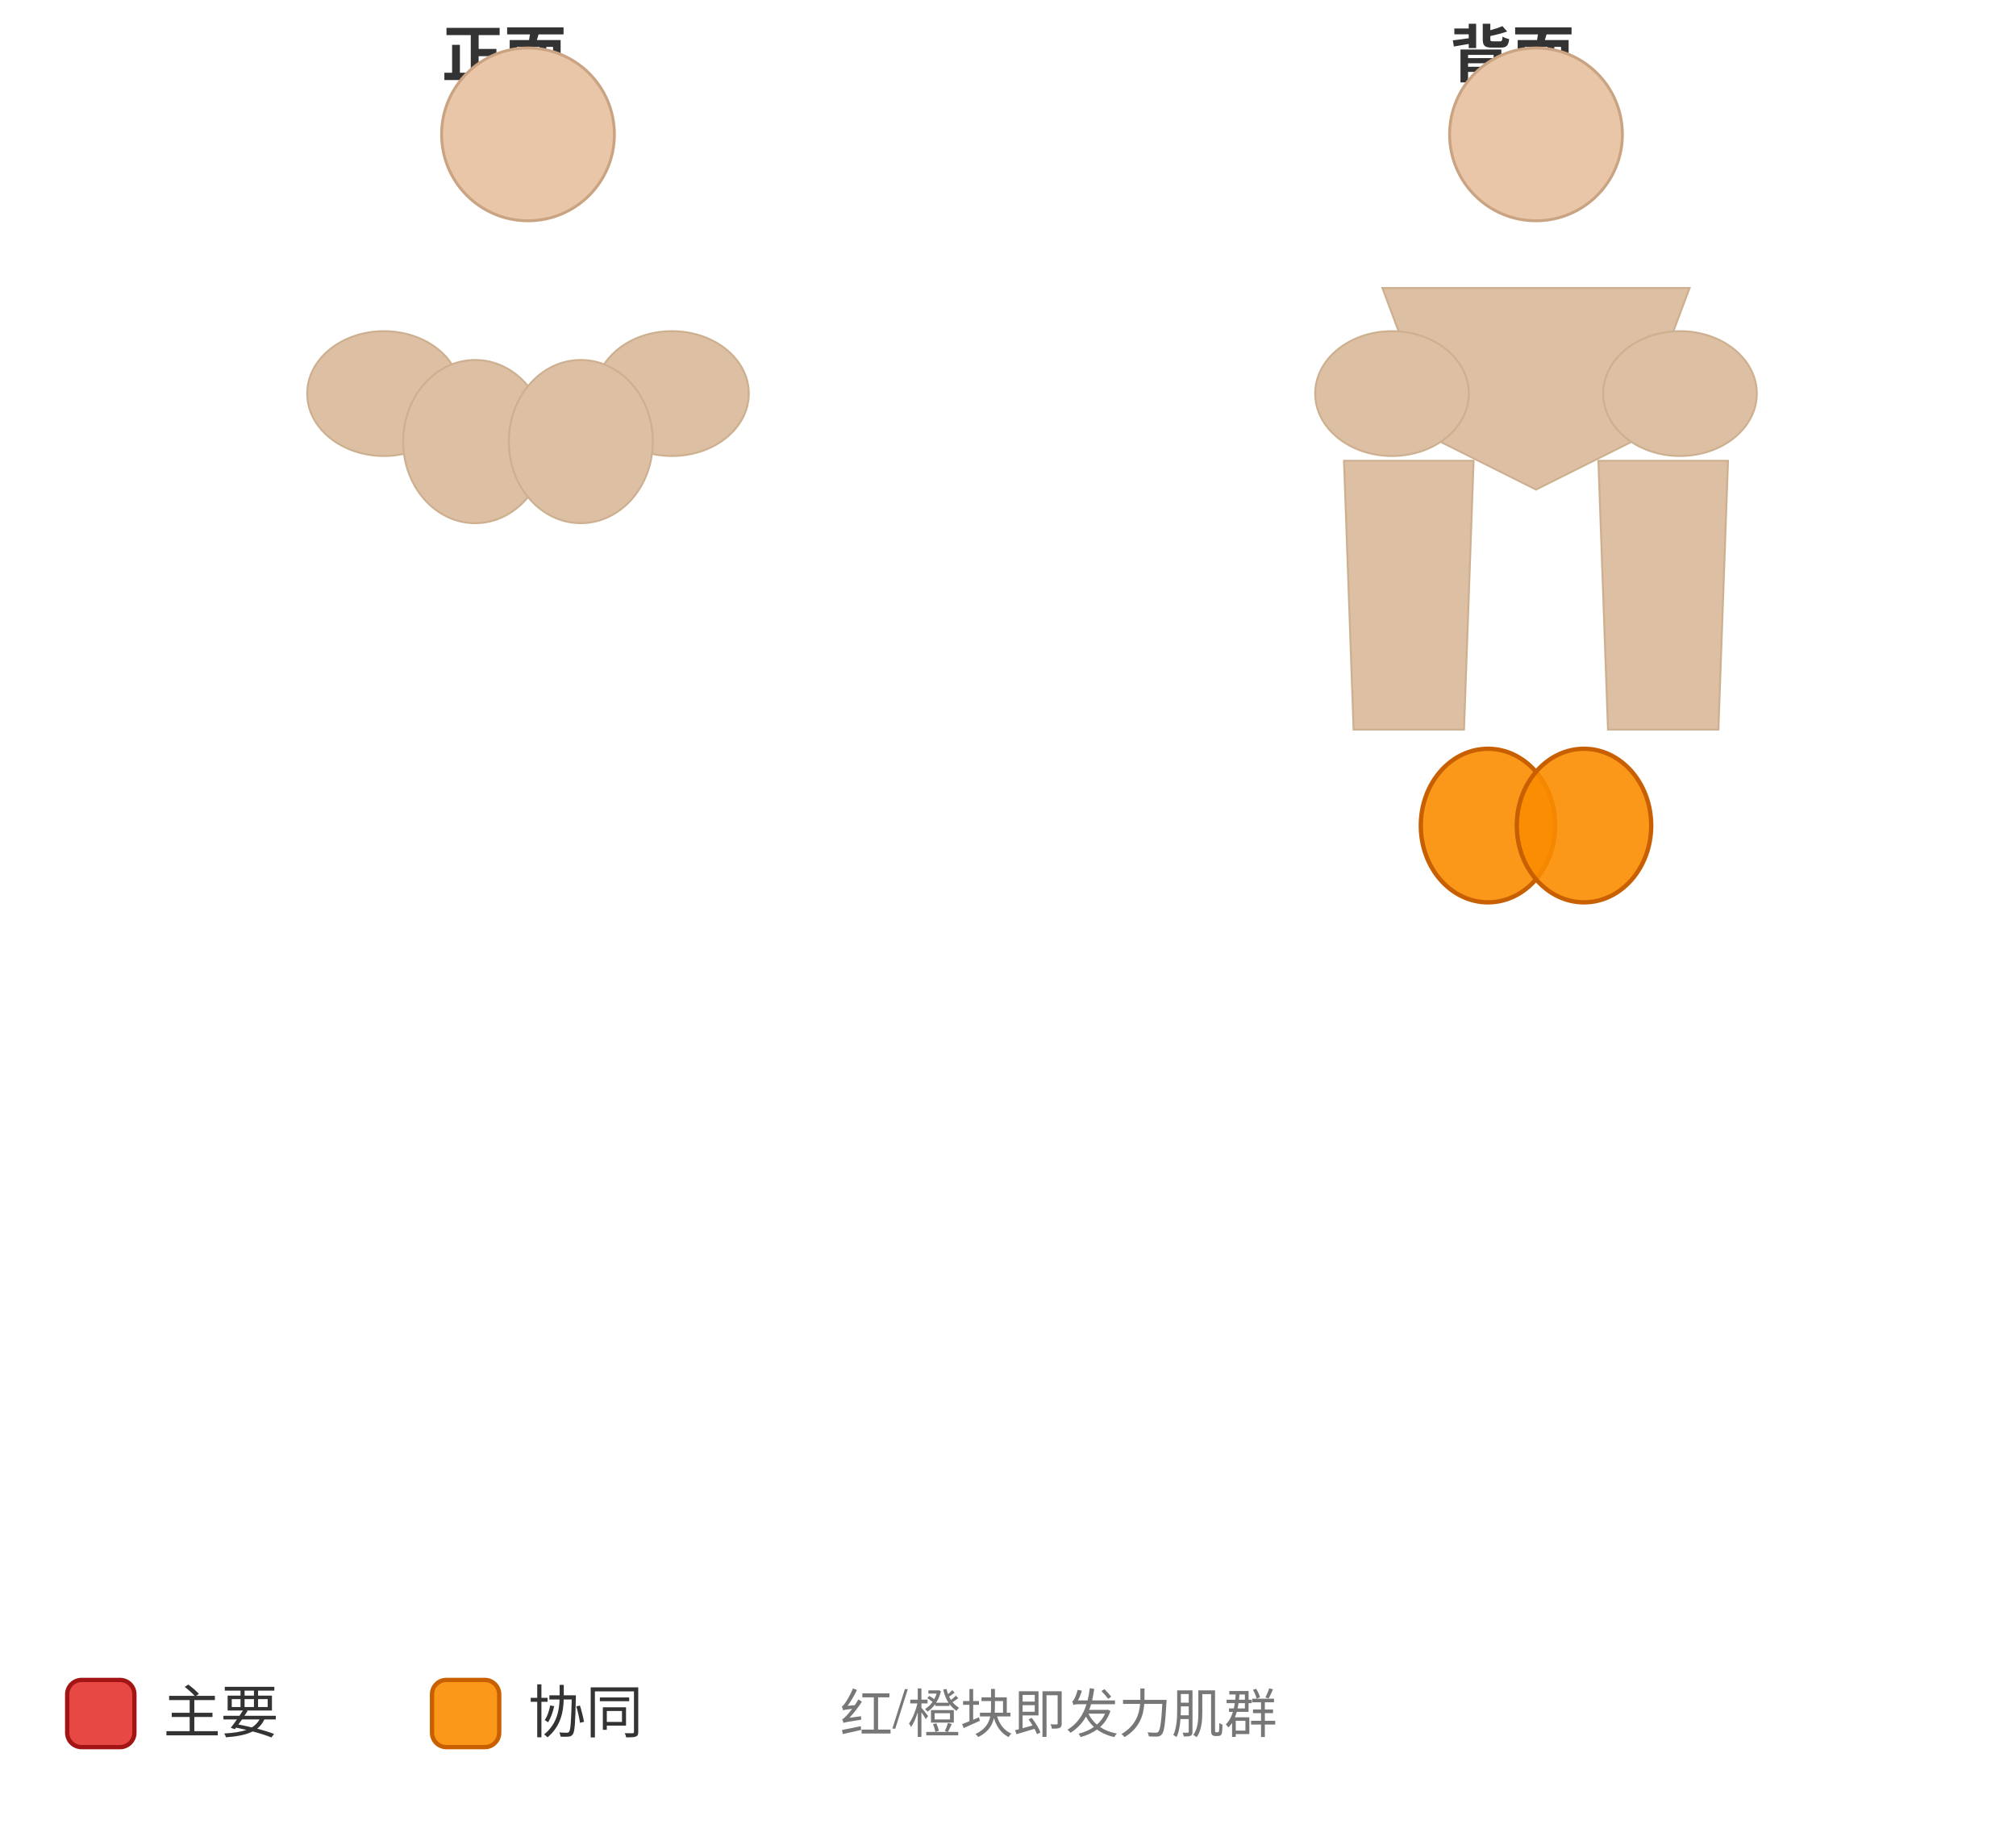
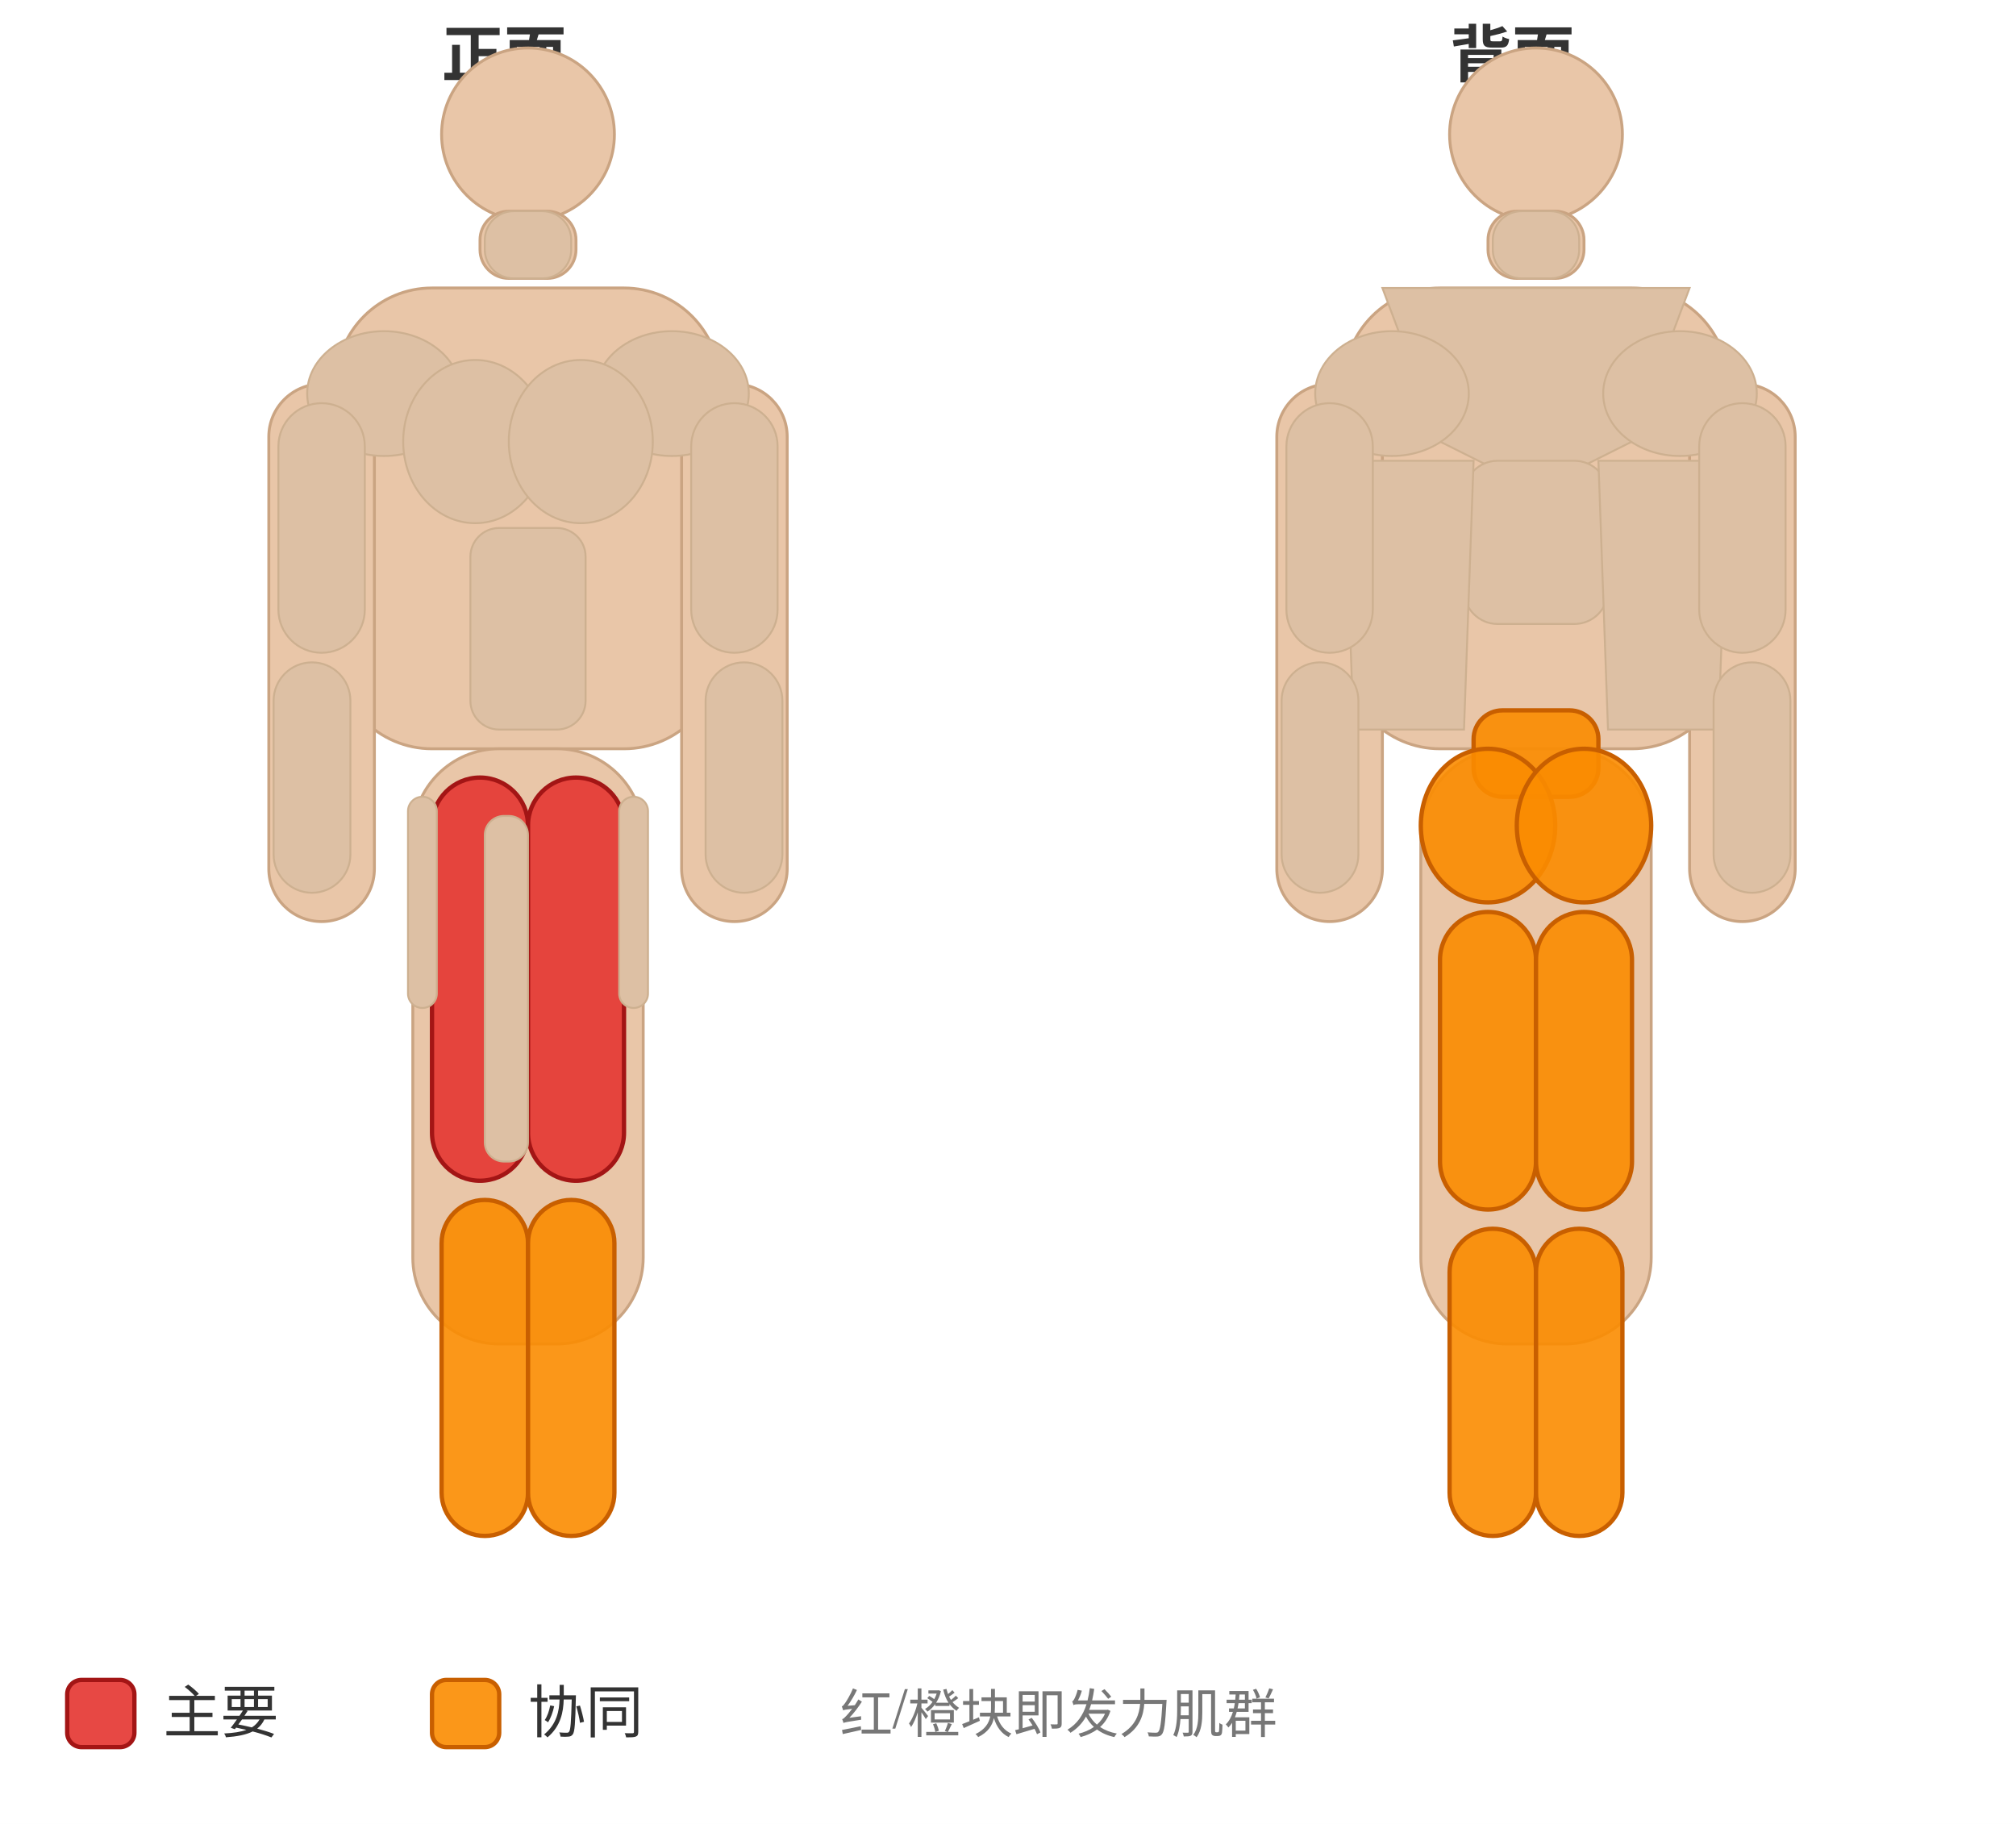
- <svg xmlns="http://www.w3.org/2000/svg" viewBox="0 0 420 380" font-family="-apple-system,Segoe UI,Helvetica,Arial,sans-serif">
+ <svg xmlns="http://www.w3.org/2000/svg" viewBox="0 0 420 380" width="420" height="380" font-family="-apple-system,Segoe UI,Helvetica,Arial,sans-serif">
  <rect width="420" height="380" fill="#ffffff" />
  <text x="105" y="16" font-size="13" font-weight="700" text-anchor="middle" fill="#333">正面</text>
  <text x="315" y="16" font-size="13" font-weight="700" text-anchor="middle" fill="#333">背面</text>
  <g transform="translate(10,0)">
    <circle fill="#e9c6a8" stroke="#caa482" stroke-width="0.6" cx="100" cy="28" r="18" />
-     <rect fill="#e9c6a8" stroke="#caa482" stroke-width="0.6" x="90" y="44" w="20" h="14" rx="6" />
-     <rect fill="#e9c6a8" stroke="#caa482" stroke-width="0.6" x="60" y="60" w="80" h="96" rx="20" />
-     <rect fill="#e9c6a8" stroke="#caa482" stroke-width="0.6" x="46" y="80" w="22" h="112" rx="11" />
-     <rect fill="#e9c6a8" stroke="#caa482" stroke-width="0.6" x="132" y="80" w="22" h="112" rx="11" />
-     <rect fill="#e9c6a8" stroke="#caa482" stroke-width="0.6" x="76" y="156" w="48" h="124" rx="18" />
-     <rect fill="#ddc0a4" stroke="#cdb090" stroke-width="0.4" x="91" y="44" w="18" h="14" rx="6" />
+     <rect fill="#e9c6a8" stroke="#caa482" stroke-width="0.6" x="90" y="44" width="20" height="14" rx="6" />
+     <rect fill="#e9c6a8" stroke="#caa482" stroke-width="0.6" x="60" y="60" width="80" height="96" rx="20" />
+     <rect fill="#e9c6a8" stroke="#caa482" stroke-width="0.6" x="46" y="80" width="22" height="112" rx="11" />
+     <rect fill="#e9c6a8" stroke="#caa482" stroke-width="0.6" x="132" y="80" width="22" height="112" rx="11" />
+     <rect fill="#e9c6a8" stroke="#caa482" stroke-width="0.6" x="76" y="156" width="48" height="124" rx="18" />
+     <rect fill="#ddc0a4" stroke="#cdb090" stroke-width="0.4" x="91" y="44" width="18" height="14" rx="6" />
    <ellipse fill="#ddc0a4" stroke="#cdb090" stroke-width="0.4" cx="70" cy="82" rx="16" ry="13" />
    <ellipse fill="#ddc0a4" stroke="#cdb090" stroke-width="0.4" cx="130" cy="82" rx="16" ry="13" />
    <ellipse fill="#ddc0a4" stroke="#cdb090" stroke-width="0.4" cx="89" cy="92" rx="15" ry="17" />
    <ellipse fill="#ddc0a4" stroke="#cdb090" stroke-width="0.4" cx="111" cy="92" rx="15" ry="17" />
-     <rect fill="#ddc0a4" stroke="#cdb090" stroke-width="0.4" x="48" y="84" w="18" h="52" rx="9" />
-     <rect fill="#ddc0a4" stroke="#cdb090" stroke-width="0.4" x="134" y="84" w="18" h="52" rx="9" />
-     <rect fill="#ddc0a4" stroke="#cdb090" stroke-width="0.4" x="47" y="138" w="16" h="48" rx="8" />
-     <rect fill="#ddc0a4" stroke="#cdb090" stroke-width="0.4" x="137" y="138" w="16" h="48" rx="8" />
-     <rect fill="#ddc0a4" stroke="#cdb090" stroke-width="0.4" x="88" y="110" w="24" h="42" rx="6" />
-     <rect fill="#e53935" fill-opacity="0.92" stroke="#a31515" stroke-width="0.9" x="80" y="162" w="20" h="84" rx="10" />
-     <rect fill="#e53935" fill-opacity="0.92" stroke="#a31515" stroke-width="0.9" x="100" y="162" w="20" h="84" rx="10" />
-     <rect fill="#ddc0a4" stroke="#cdb090" stroke-width="0.4" x="91" y="170" w="9" h="72" rx="4" />
-     <rect fill="#ddc0a4" stroke="#cdb090" stroke-width="0.4" x="75" y="166" w="6" h="44" rx="3" />
-     <rect fill="#ddc0a4" stroke="#cdb090" stroke-width="0.4" x="119" y="166" w="6" h="44" rx="3" />
-     <rect fill="#fb8c00" fill-opacity="0.9" stroke="#c85f00" stroke-width="0.9" x="82" y="250" w="18" h="70" rx="9" />
-     <rect fill="#fb8c00" fill-opacity="0.9" stroke="#c85f00" stroke-width="0.9" x="100" y="250" w="18" h="70" rx="9" />
+     <rect fill="#ddc0a4" stroke="#cdb090" stroke-width="0.4" x="48" y="84" width="18" height="52" rx="9" />
+     <rect fill="#ddc0a4" stroke="#cdb090" stroke-width="0.4" x="134" y="84" width="18" height="52" rx="9" />
+     <rect fill="#ddc0a4" stroke="#cdb090" stroke-width="0.4" x="47" y="138" width="16" height="48" rx="8" />
+     <rect fill="#ddc0a4" stroke="#cdb090" stroke-width="0.4" x="137" y="138" width="16" height="48" rx="8" />
+     <rect fill="#ddc0a4" stroke="#cdb090" stroke-width="0.4" x="88" y="110" width="24" height="42" rx="6" />
+     <rect fill="#e53935" fill-opacity="0.92" stroke="#a31515" stroke-width="0.9" x="80" y="162" width="20" height="84" rx="10" />
+     <rect fill="#e53935" fill-opacity="0.92" stroke="#a31515" stroke-width="0.9" x="100" y="162" width="20" height="84" rx="10" />
+     <rect fill="#ddc0a4" stroke="#cdb090" stroke-width="0.4" x="91" y="170" width="9" height="72" rx="4" />
+     <rect fill="#ddc0a4" stroke="#cdb090" stroke-width="0.4" x="75" y="166" width="6" height="44" rx="3" />
+     <rect fill="#ddc0a4" stroke="#cdb090" stroke-width="0.4" x="119" y="166" width="6" height="44" rx="3" />
+     <rect fill="#fb8c00" fill-opacity="0.9" stroke="#c85f00" stroke-width="0.9" x="82" y="250" width="18" height="70" rx="9" />
+     <rect fill="#fb8c00" fill-opacity="0.9" stroke="#c85f00" stroke-width="0.9" x="100" y="250" width="18" height="70" rx="9" />
  </g>
  <g transform="translate(220,0)">
    <circle fill="#e9c6a8" stroke="#caa482" stroke-width="0.6" cx="100" cy="28" r="18" />
-     <rect fill="#e9c6a8" stroke="#caa482" stroke-width="0.6" x="90" y="44" w="20" h="14" rx="6" />
-     <rect fill="#e9c6a8" stroke="#caa482" stroke-width="0.6" x="60" y="60" w="80" h="96" rx="20" />
-     <rect fill="#e9c6a8" stroke="#caa482" stroke-width="0.6" x="46" y="80" w="22" h="112" rx="11" />
-     <rect fill="#e9c6a8" stroke="#caa482" stroke-width="0.6" x="132" y="80" w="22" h="112" rx="11" />
-     <rect fill="#e9c6a8" stroke="#caa482" stroke-width="0.6" x="76" y="156" w="48" h="124" rx="18" />
-     <rect fill="#ddc0a4" stroke="#cdb090" stroke-width="0.4" x="91" y="44" w="18" h="14" rx="6" />
+     <rect fill="#e9c6a8" stroke="#caa482" stroke-width="0.6" x="90" y="44" width="20" height="14" rx="6" />
+     <rect fill="#e9c6a8" stroke="#caa482" stroke-width="0.6" x="60" y="60" width="80" height="96" rx="20" />
+     <rect fill="#e9c6a8" stroke="#caa482" stroke-width="0.6" x="46" y="80" width="22" height="112" rx="11" />
+     <rect fill="#e9c6a8" stroke="#caa482" stroke-width="0.6" x="132" y="80" width="22" height="112" rx="11" />
+     <rect fill="#e9c6a8" stroke="#caa482" stroke-width="0.6" x="76" y="156" width="48" height="124" rx="18" />
+     <rect fill="#ddc0a4" stroke="#cdb090" stroke-width="0.4" x="91" y="44" width="18" height="14" rx="6" />
    <polygon fill="#ddc0a4" stroke="#cdb090" stroke-width="0.4" points="68,60 132,60 120,92 100,102 80,92" />
    <ellipse fill="#ddc0a4" stroke="#cdb090" stroke-width="0.4" cx="70" cy="82" rx="16" ry="13" />
    <ellipse fill="#ddc0a4" stroke="#cdb090" stroke-width="0.4" cx="130" cy="82" rx="16" ry="13" />
-     <rect fill="#ddc0a4" stroke="#cdb090" stroke-width="0.4" x="85" y="96" w="30" h="34" rx="7" />
+     <rect fill="#ddc0a4" stroke="#cdb090" stroke-width="0.4" x="85" y="96" width="30" height="34" rx="7" />
    <polygon fill="#ddc0a4" stroke="#cdb090" stroke-width="0.4" points="60,96 87,96 85,152 62,152" />
    <polygon fill="#ddc0a4" stroke="#cdb090" stroke-width="0.4" points="113,96 140,96 138,152 115,152" />
-     <rect fill="#fb8c00" fill-opacity="0.9" stroke="#c85f00" stroke-width="0.9" x="87" y="148" w="26" h="18" rx="6" />
-     <rect fill="#ddc0a4" stroke="#cdb090" stroke-width="0.4" x="48" y="84" w="18" h="52" rx="9" />
-     <rect fill="#ddc0a4" stroke="#cdb090" stroke-width="0.4" x="134" y="84" w="18" h="52" rx="9" />
-     <rect fill="#ddc0a4" stroke="#cdb090" stroke-width="0.4" x="47" y="138" w="16" h="48" rx="8" />
-     <rect fill="#ddc0a4" stroke="#cdb090" stroke-width="0.4" x="137" y="138" w="16" h="48" rx="8" />
+     <rect fill="#fb8c00" fill-opacity="0.9" stroke="#c85f00" stroke-width="0.9" x="87" y="148" width="26" height="18" rx="6" />
+     <rect fill="#ddc0a4" stroke="#cdb090" stroke-width="0.4" x="48" y="84" width="18" height="52" rx="9" />
+     <rect fill="#ddc0a4" stroke="#cdb090" stroke-width="0.4" x="134" y="84" width="18" height="52" rx="9" />
+     <rect fill="#ddc0a4" stroke="#cdb090" stroke-width="0.4" x="47" y="138" width="16" height="48" rx="8" />
+     <rect fill="#ddc0a4" stroke="#cdb090" stroke-width="0.4" x="137" y="138" width="16" height="48" rx="8" />
    <ellipse fill="#fb8c00" fill-opacity="0.9" stroke="#c85f00" stroke-width="0.9" cx="90" cy="172" rx="14" ry="16" />
    <ellipse fill="#fb8c00" fill-opacity="0.9" stroke="#c85f00" stroke-width="0.9" cx="110" cy="172" rx="14" ry="16" />
-     <rect fill="#fb8c00" fill-opacity="0.9" stroke="#c85f00" stroke-width="0.9" x="80" y="190" w="20" h="62" rx="10" />
-     <rect fill="#fb8c00" fill-opacity="0.9" stroke="#c85f00" stroke-width="0.9" x="100" y="190" w="20" h="62" rx="10" />
-     <rect fill="#fb8c00" fill-opacity="0.9" stroke="#c85f00" stroke-width="0.9" x="82" y="256" w="18" h="64" rx="9" />
-     <rect fill="#fb8c00" fill-opacity="0.9" stroke="#c85f00" stroke-width="0.9" x="100" y="256" w="18" h="64" rx="9" />
+     <rect fill="#fb8c00" fill-opacity="0.9" stroke="#c85f00" stroke-width="0.9" x="80" y="190" width="20" height="62" rx="10" />
+     <rect fill="#fb8c00" fill-opacity="0.9" stroke="#c85f00" stroke-width="0.9" x="100" y="190" width="20" height="62" rx="10" />
+     <rect fill="#fb8c00" fill-opacity="0.9" stroke="#c85f00" stroke-width="0.9" x="82" y="256" width="18" height="64" rx="9" />
+     <rect fill="#fb8c00" fill-opacity="0.9" stroke="#c85f00" stroke-width="0.9" x="100" y="256" width="18" height="64" rx="9" />
  </g>
  <rect x="14" y="350" width="14" height="14" rx="3" fill="#e53935" fill-opacity="0.92" stroke="#a31515" stroke-width="0.9" />
  <text x="34" y="361" font-size="12" fill="#333">主要</text>
  <rect x="90" y="350" width="14" height="14" rx="3" fill="#fb8c00" fill-opacity="0.9" stroke="#c85f00" stroke-width="0.9" />
  <text x="110" y="361" font-size="12" fill="#333">协同</text>
  <text x="175" y="361" font-size="11" fill="#777">红/橙块即发力肌群</text>
</svg>
